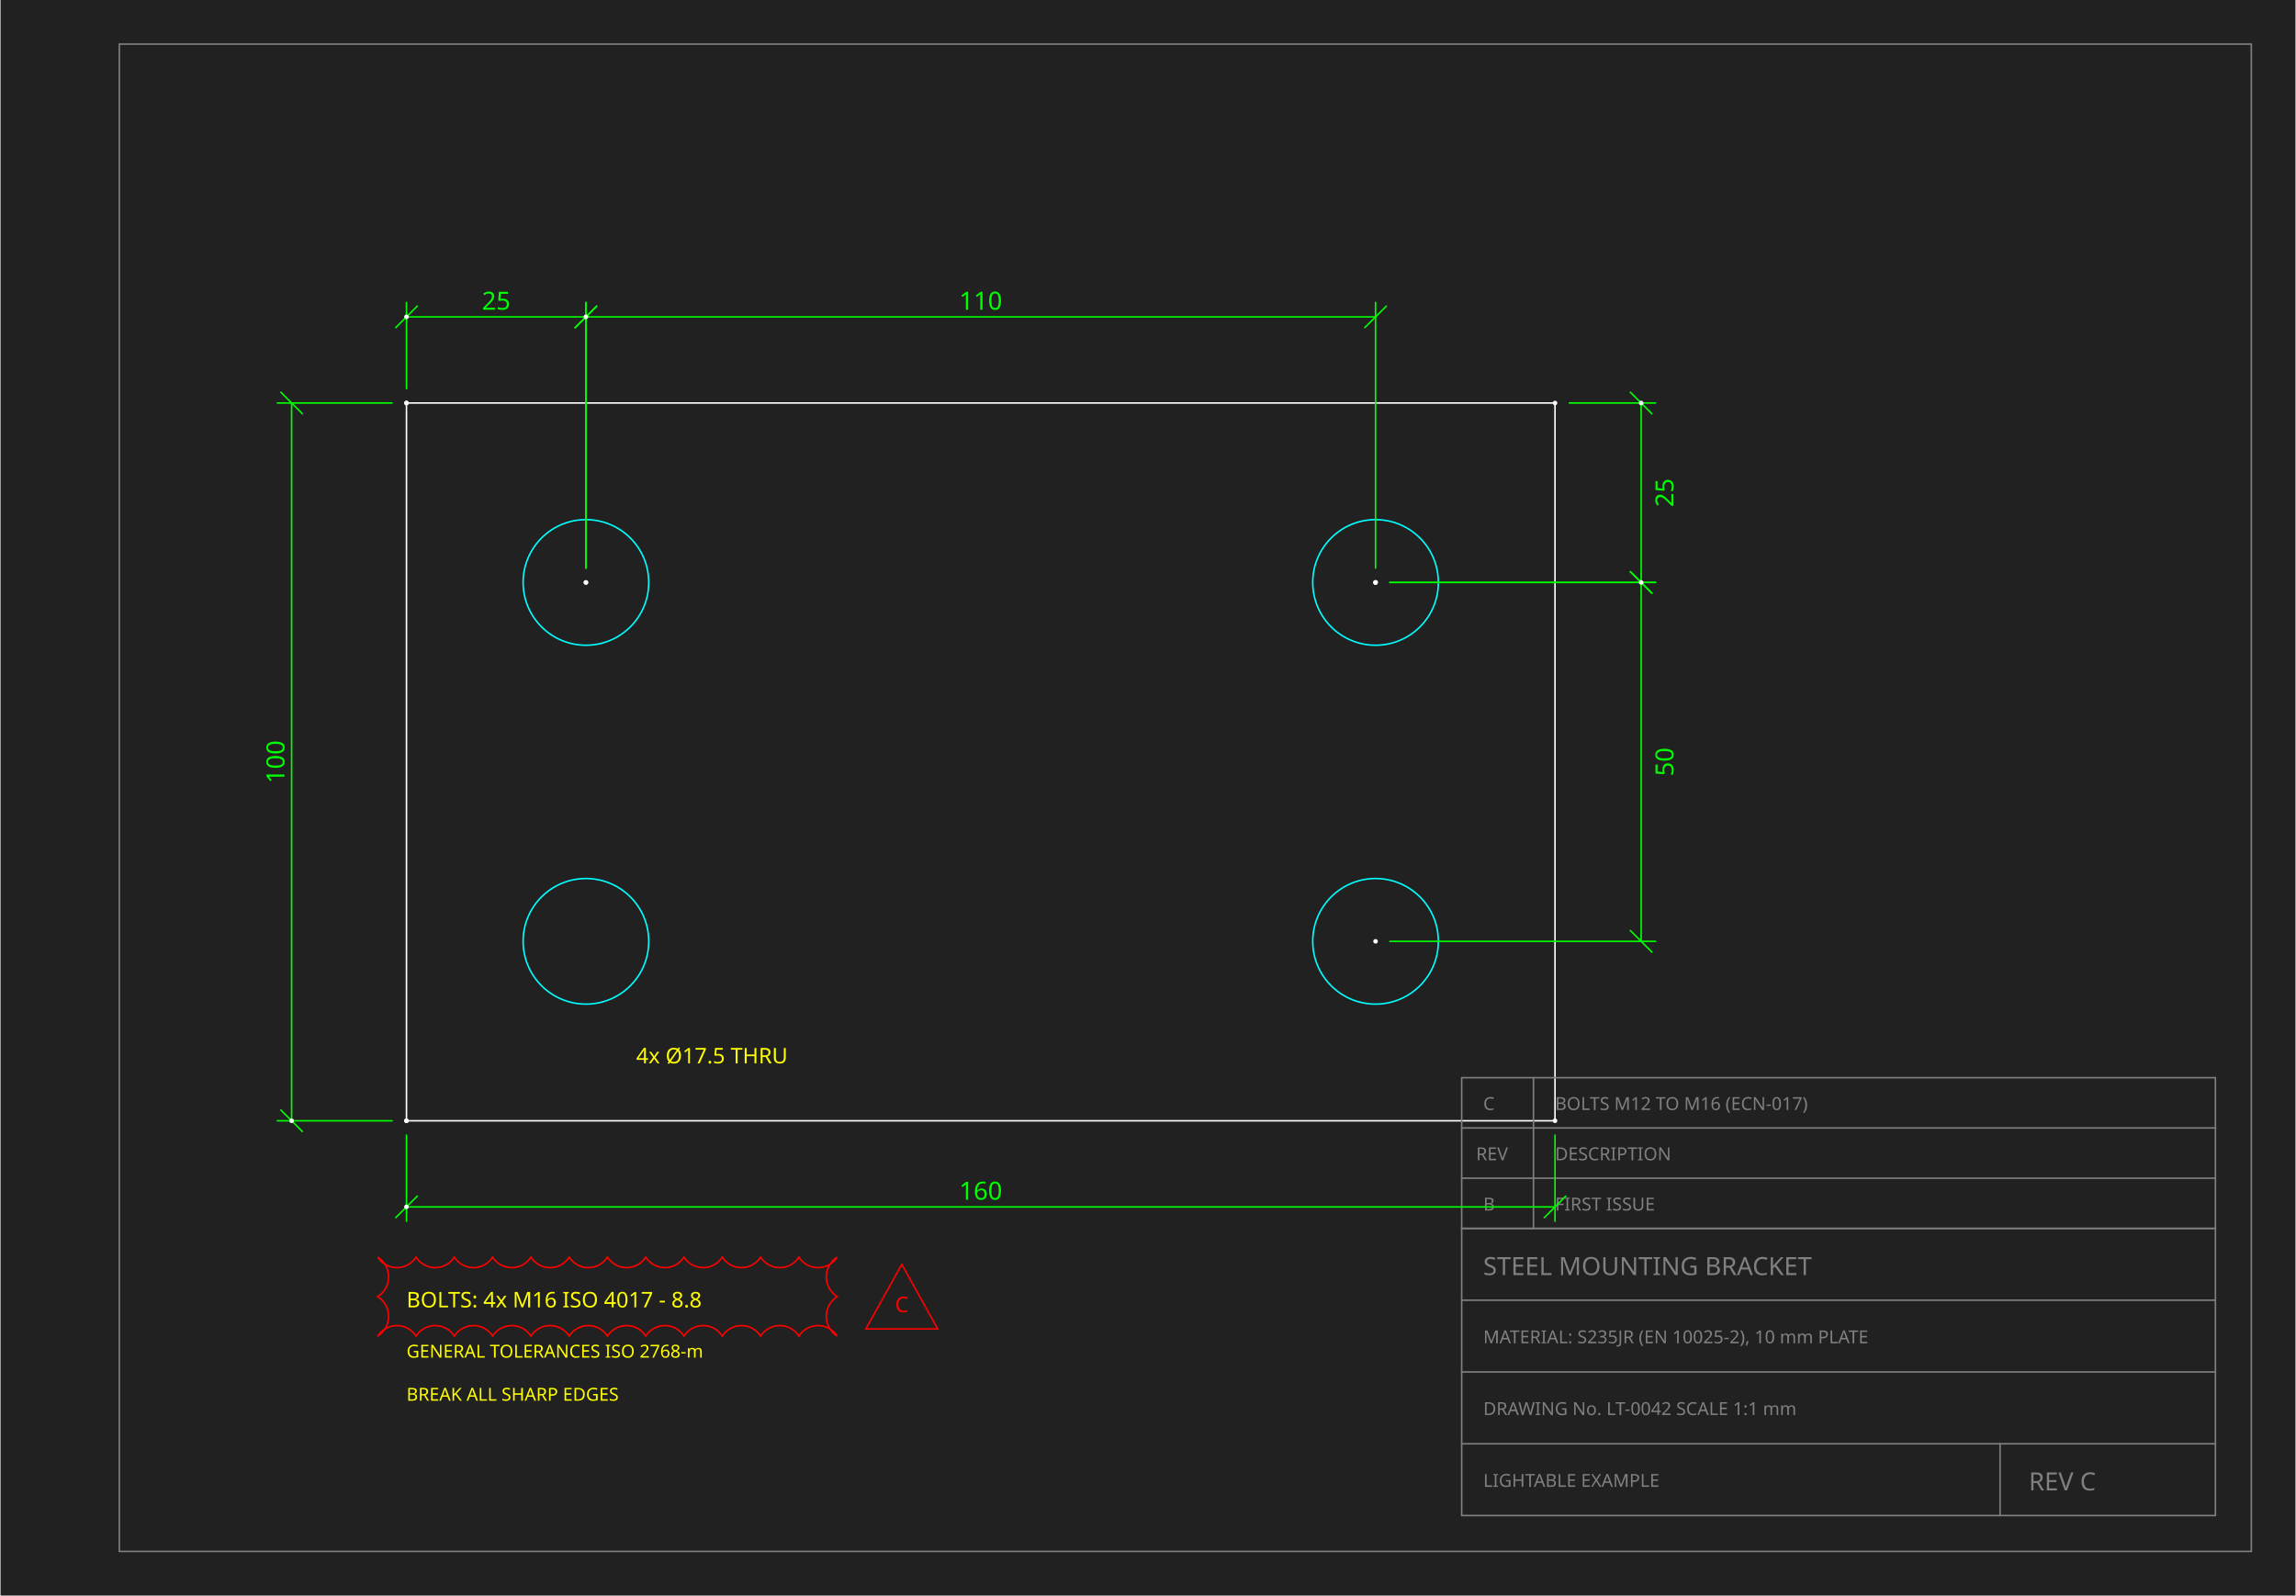
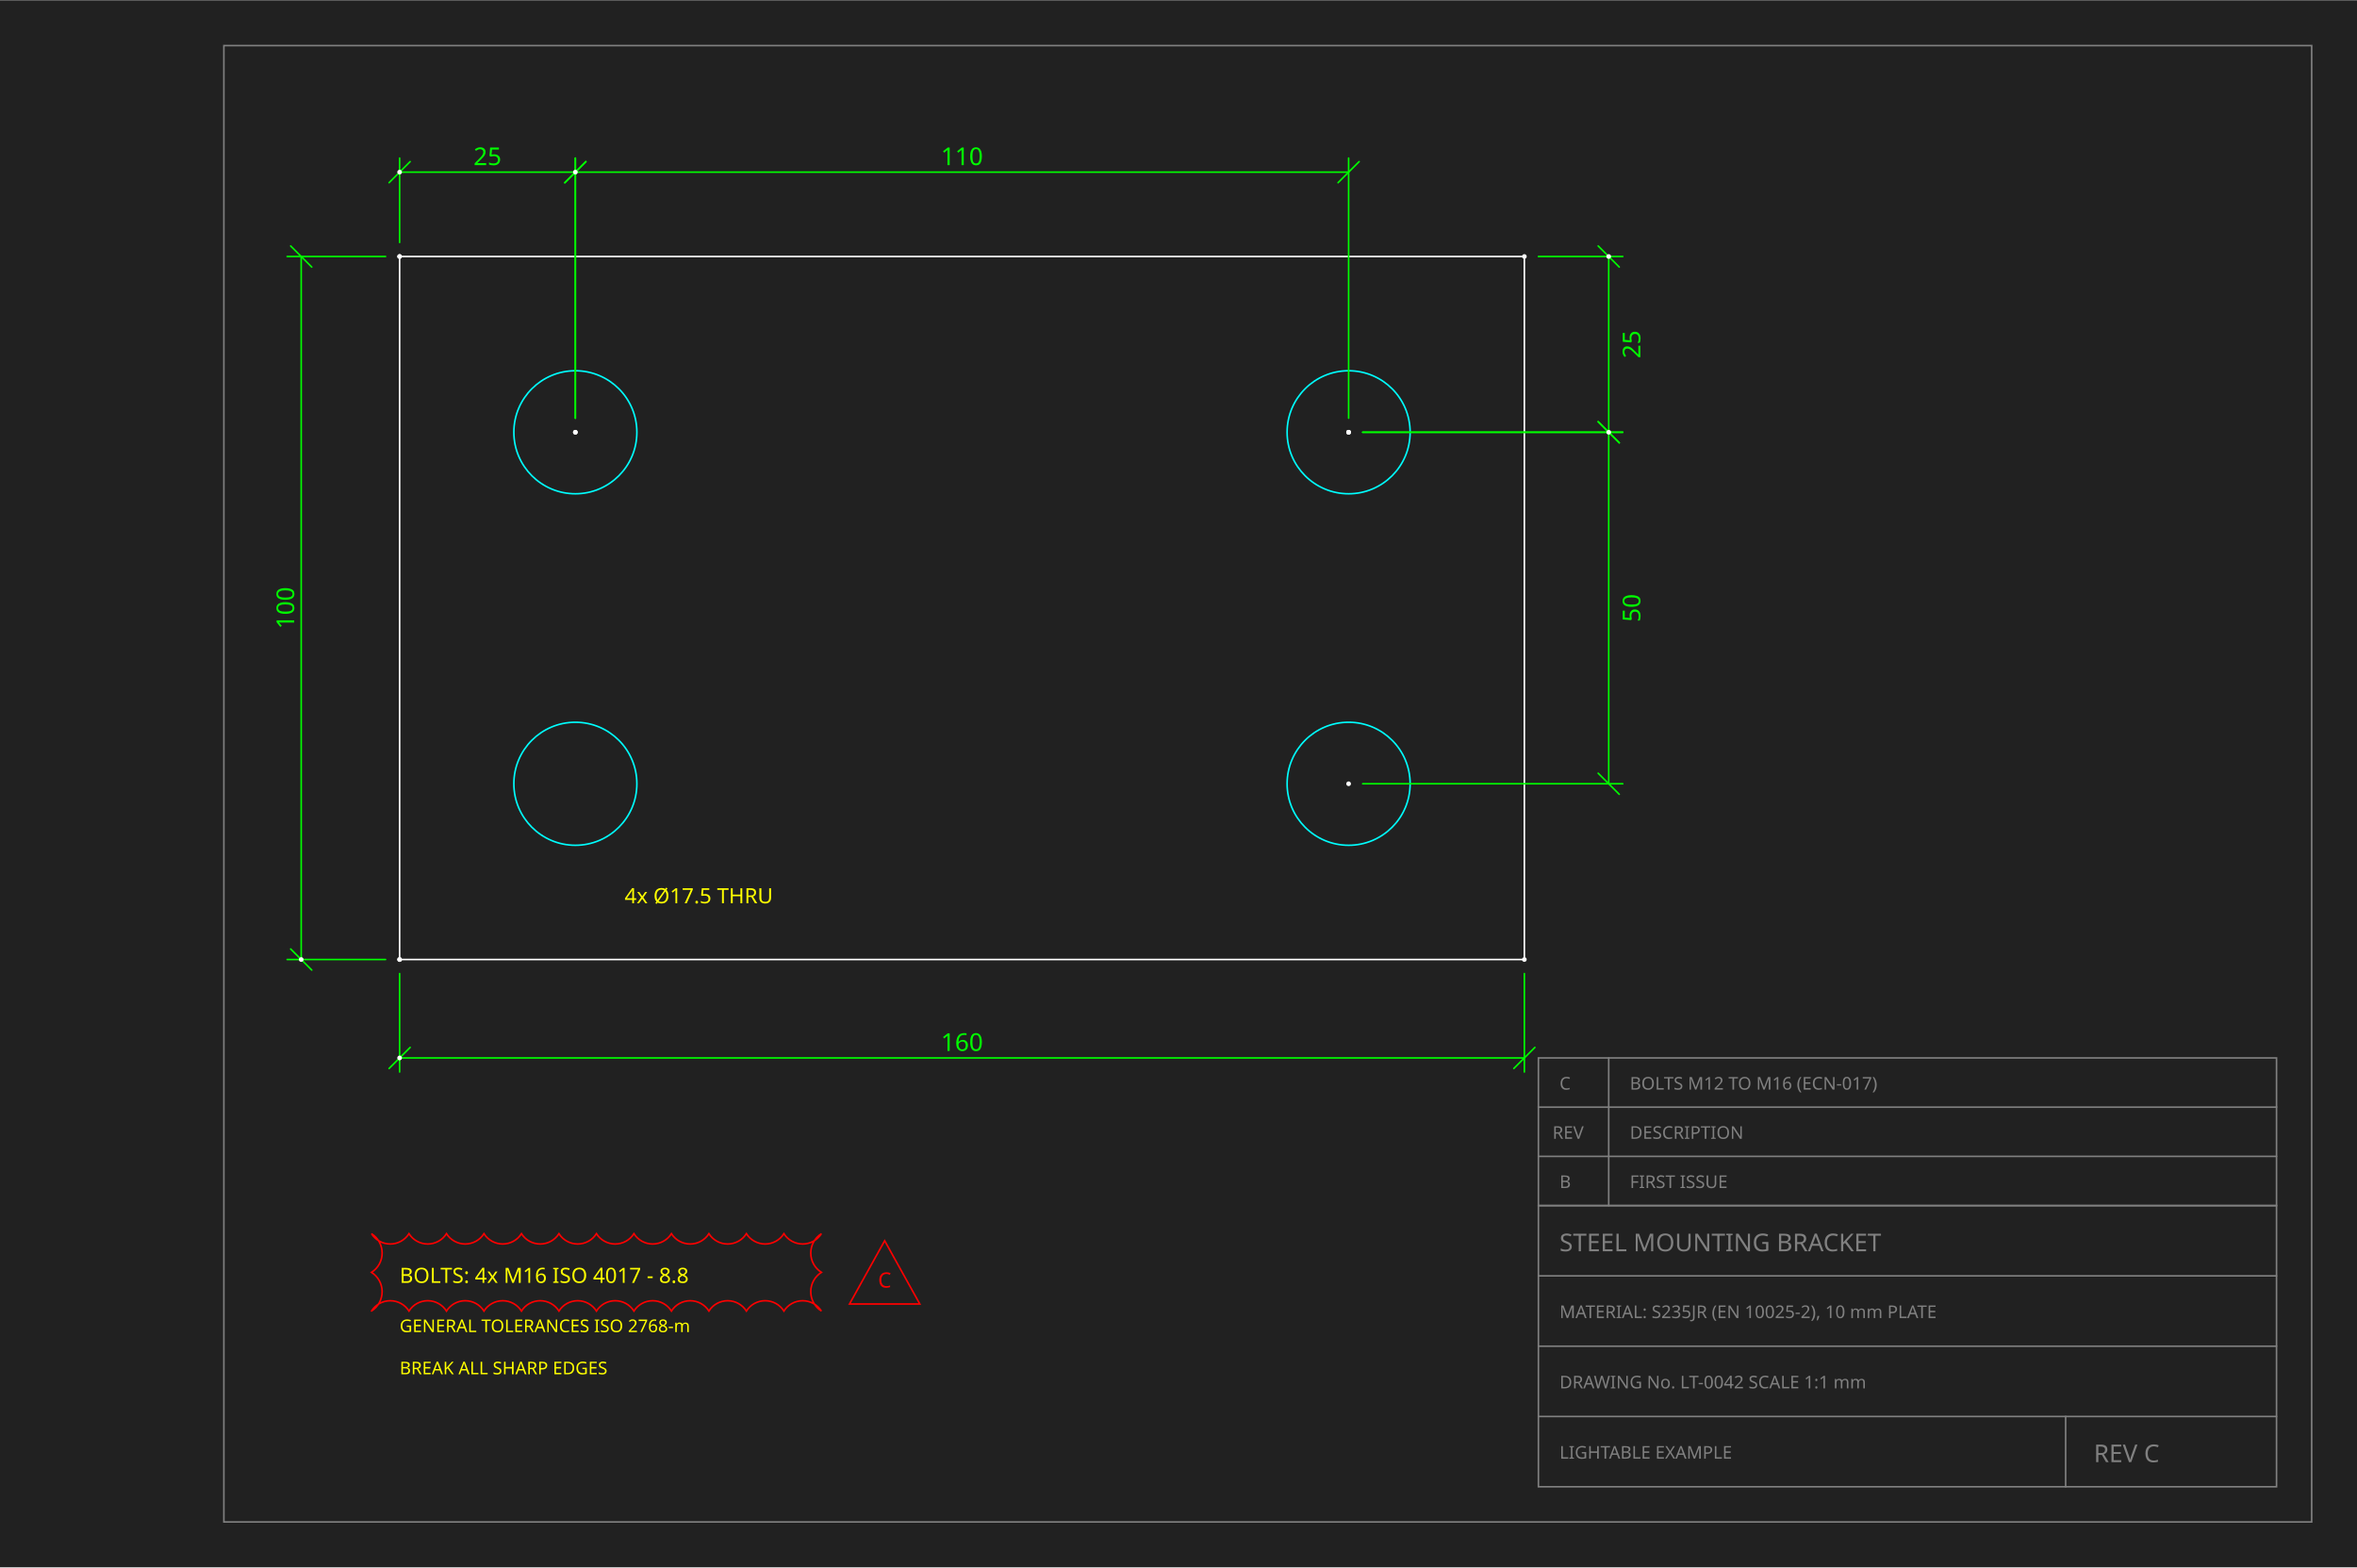
- <svg xmlns="http://www.w3.org/2000/svg" viewBox="-16.548 -216.148 319.696 222.296" width="800" height="556">
-   <rect x="-16.548" y="-216.148" width="319.696" height="222.296" fill="#212121" />
-   <g transform="scale(1 -1)" fill="none" stroke-width="0.213" stroke-linecap="round">
+ <svg xmlns="http://www.w3.org/2000/svg" viewBox="-31.848 -216.448 335.296 222.896" width="800" height="532">
+   <rect x="-31.848" y="-216.448" width="335.296" height="222.896" fill="#212121" />
+   <g transform="scale(1 -1)" fill="none" stroke-width="0.224" stroke-linecap="round">
    <g data-layer="BORDER">
      <path d="M0 0L297 0L297 210L0 210Z" stroke="#808080" />
    </g>
    <g data-layer="TITLE">
      <path d="M187 5L292 5L292 45L187 45Z" stroke="#808080" />
      <path d="M187 15L292 15" stroke="#808080" />
      <path d="M187 25L292 25" stroke="#808080" />
      <path d="M187 35L292 35" stroke="#808080" />
      <path d="M262 5L262 15" stroke="#808080" />
      <text transform="translate(190 38.5) rotate(0) scale(1 -1) skewX(0)" font-size="3.5" font-family="sans-serif" text-anchor="start" dominant-baseline="alphabetic" fill="#808080" stroke="none">STEEL MOUNTING BRACKET</text>
      <text transform="translate(190 29) rotate(0) scale(1 -1) skewX(0)" font-size="2.5" font-family="sans-serif" text-anchor="start" dominant-baseline="alphabetic" fill="#808080" stroke="none">MATERIAL: S235JR (EN 10025-2), 10 mm PLATE</text>
      <text transform="translate(190 19) rotate(0) scale(1 -1) skewX(0)" font-size="2.5" font-family="sans-serif" text-anchor="start" dominant-baseline="alphabetic" fill="#808080" stroke="none">DRAWING No. LT-0042    SCALE 1:1    mm</text>
      <text transform="translate(190 9) rotate(0) scale(1 -1) skewX(0)" font-size="2.5" font-family="sans-serif" text-anchor="start" dominant-baseline="alphabetic" fill="#808080" stroke="none">LIGHTABLE EXAMPLE</text>
      <text transform="translate(266 8.5) rotate(0) scale(1 -1) skewX(0)" font-size="3.5" font-family="sans-serif" text-anchor="start" dominant-baseline="alphabetic" fill="#808080" stroke="none">REV C</text>
      <path d="M187 45L292 45L292 59L187 59Z" stroke="#808080" />
      <path d="M187 52L292 52" stroke="#808080" />
      <path d="M197 45L197 59" stroke="#808080" />
      <text transform="translate(189 54.5) rotate(0) scale(1 -1) skewX(0)" font-size="2.5" font-family="sans-serif" text-anchor="start" dominant-baseline="alphabetic" fill="#808080" stroke="none">REV</text>
      <text transform="translate(200 54.5) rotate(0) scale(1 -1) skewX(0)" font-size="2.5" font-family="sans-serif" text-anchor="start" dominant-baseline="alphabetic" fill="#808080" stroke="none">DESCRIPTION</text>
      <text transform="translate(190 47.5) rotate(0) scale(1 -1) skewX(0)" font-size="2.5" font-family="sans-serif" text-anchor="start" dominant-baseline="alphabetic" fill="#808080" stroke="none">B</text>
      <text transform="translate(200 47.5) rotate(0) scale(1 -1) skewX(0)" font-size="2.5" font-family="sans-serif" text-anchor="start" dominant-baseline="alphabetic" fill="#808080" stroke="none">FIRST ISSUE</text>
    </g>
    <g data-layer="OUTLINE">
-       <path d="M40 60L200 60L200 160L40 160Z" stroke="#ffffff" />
+       <path d="M25 80L185 80L185 180L25 180Z" stroke="#ffffff" />
    </g>
    <g data-layer="HOLES">
-       <path d="M73.75 85A8.75 8.75 0 0 1 56.25 85A8.75 8.75 0 0 1 73.75 85" stroke="#00ffff" />
-       <path d="M183.75 85A8.75 8.75 0 0 1 166.25 85A8.75 8.75 0 0 1 183.75 85" stroke="#00ffff" />
-       <path d="M183.75 135A8.75 8.75 0 0 1 166.25 135A8.75 8.75 0 0 1 183.75 135" stroke="#00ffff" />
-       <path d="M73.75 135A8.75 8.75 0 0 1 56.25 135A8.75 8.75 0 0 1 73.75 135" stroke="#00ffff" />
+       <path d="M58.75 105A8.75 8.75 0 0 1 41.25 105A8.75 8.75 0 0 1 58.75 105" stroke="#00ffff" />
+       <path d="M168.75 105A8.75 8.75 0 0 1 151.25 105A8.75 8.75 0 0 1 168.75 105" stroke="#00ffff" />
+       <path d="M168.75 155A8.75 8.75 0 0 1 151.25 155A8.75 8.75 0 0 1 168.75 155" stroke="#00ffff" />
+       <path d="M58.75 155A8.75 8.75 0 0 1 41.25 155A8.75 8.75 0 0 1 58.75 155" stroke="#00ffff" />
    </g>
    <g data-layer="NOTES">
-       <text transform="translate(72 68) rotate(0) scale(1 -1) skewX(0)" font-size="3" font-family="sans-serif" text-anchor="start" dominant-baseline="alphabetic" fill="#ffff00" stroke="none">4x Ø17.5 THRU</text>
-       <text transform="translate(40 34) rotate(0) scale(1 -1) skewX(0)" font-size="3" font-family="sans-serif" text-anchor="start" dominant-baseline="alphabetic" fill="#ffff00" stroke="none">BOLTS: 4x M16 ISO 4017 - 8.8</text>
-       <text transform="translate(40 27) rotate(0) scale(1 -1) skewX(0)" font-size="2.5" font-family="sans-serif" text-anchor="start" dominant-baseline="alphabetic" fill="#ffff00" stroke="none">GENERAL TOLERANCES ISO 2768-m</text>
-       <text transform="translate(40 21) rotate(0) scale(1 -1) skewX(0)" font-size="2.5" font-family="sans-serif" text-anchor="start" dominant-baseline="alphabetic" fill="#ffff00" stroke="none">BREAK ALL SHARP EDGES</text>
+       <text transform="translate(57 88) rotate(0) scale(1 -1) skewX(0)" font-size="3" font-family="sans-serif" text-anchor="start" dominant-baseline="alphabetic" fill="#ffff00" stroke="none">4x Ø17.5 THRU</text>
+       <text transform="translate(25 34) rotate(0) scale(1 -1) skewX(0)" font-size="3" font-family="sans-serif" text-anchor="start" dominant-baseline="alphabetic" fill="#ffff00" stroke="none">BOLTS: 4x M16 ISO 4017 - 8.8</text>
+       <text transform="translate(25 27) rotate(0) scale(1 -1) skewX(0)" font-size="2.5" font-family="sans-serif" text-anchor="start" dominant-baseline="alphabetic" fill="#ffff00" stroke="none">GENERAL TOLERANCES ISO 2768-m</text>
+       <text transform="translate(25 21) rotate(0) scale(1 -1) skewX(0)" font-size="2.5" font-family="sans-serif" text-anchor="start" dominant-baseline="alphabetic" fill="#ffff00" stroke="none">BREAK ALL SHARP EDGES</text>
    </g>
    <g data-layer="DIMS">
-       <path d="M40 58L40 46" stroke="#00ff00" />
-       <path d="M200 58L200 46" stroke="#00ff00" />
-       <path d="M41.5 49.5L38.5 46.5" stroke="#00ff00" />
-       <path d="M198.5 46.5L201.5 49.5" stroke="#00ff00" />
-       <path d="M40 48L200 48" stroke="#00ff00" />
-       <text transform="translate(120 49) rotate(0) scale(1 -1) skewX(0)" font-size="3.5" font-family="sans-serif" text-anchor="middle" dominant-baseline="alphabetic" fill="#00ff00" stroke="none">160</text>
+       <path d="M25 78L25 64" stroke="#00ff00" />
+       <path d="M185 78L185 64" stroke="#00ff00" />
+       <path d="M26.5 67.5L23.5 64.5" stroke="#00ff00" />
+       <path d="M183.5 64.5L186.5 67.5" stroke="#00ff00" />
+       <path d="M25 66L185 66" stroke="#00ff00" />
+       <text transform="translate(105 67) rotate(0) scale(1 -1) skewX(0)" font-size="3.5" font-family="sans-serif" text-anchor="middle" dominant-baseline="alphabetic" fill="#00ff00" stroke="none">160</text>
    </g>
    <g data-layer="Defpoints">
-       <circle cx="40" cy="48" r="0.32" fill="#ffffff" />
-       <circle cx="40" cy="60" r="0.32" fill="#ffffff" />
-       <circle cx="200" cy="60" r="0.32" fill="#ffffff" />
+       <circle cx="25" cy="66" r="0.335" fill="#ffffff" />
+       <circle cx="25" cy="80" r="0.335" fill="#ffffff" />
+       <circle cx="185" cy="80" r="0.335" fill="#ffffff" />
    </g>
    <g data-layer="DIMS">
-       <path d="M38 60L22 60" stroke="#00ff00" />
-       <path d="M38 160L22 160" stroke="#00ff00" />
-       <path d="M22.5 61.5L25.5 58.5" stroke="#00ff00" />
-       <path d="M25.5 158.5L22.5 161.5" stroke="#00ff00" />
-       <path d="M24 60L24 160" stroke="#00ff00" />
-       <text transform="translate(23 110) rotate(90) scale(1 -1) skewX(0)" font-size="3.5" font-family="sans-serif" text-anchor="middle" dominant-baseline="alphabetic" fill="#00ff00" stroke="none">100</text>
+       <path d="M23 80L9 80" stroke="#00ff00" />
+       <path d="M23 180L9 180" stroke="#00ff00" />
+       <path d="M9.5 81.5L12.5 78.5" stroke="#00ff00" />
+       <path d="M12.5 178.5L9.5 181.5" stroke="#00ff00" />
+       <path d="M11 80L11 180" stroke="#00ff00" />
+       <text transform="translate(10 130) rotate(90) scale(1 -1) skewX(0)" font-size="3.5" font-family="sans-serif" text-anchor="middle" dominant-baseline="alphabetic" fill="#00ff00" stroke="none">100</text>
    </g>
    <g data-layer="Defpoints">
-       <circle cx="24" cy="60" r="0.32" fill="#ffffff" />
-       <circle cx="40" cy="60" r="0.32" fill="#ffffff" />
-       <circle cx="40" cy="160" r="0.32" fill="#ffffff" />
+       <circle cx="11" cy="80" r="0.335" fill="#ffffff" />
+       <circle cx="25" cy="80" r="0.335" fill="#ffffff" />
+       <circle cx="25" cy="180" r="0.335" fill="#ffffff" />
    </g>
    <g data-layer="DIMS">
-       <path d="M40 162L40 174" stroke="#00ff00" />
-       <path d="M65 137L65 174" stroke="#00ff00" />
-       <path d="M41.5 173.5L38.5 170.5" stroke="#00ff00" />
-       <path d="M63.5 170.5L66.5 173.5" stroke="#00ff00" />
-       <path d="M40 172L65 172" stroke="#00ff00" />
-       <text transform="translate(52.5 173) rotate(0) scale(1 -1) skewX(0)" font-size="3.5" font-family="sans-serif" text-anchor="middle" dominant-baseline="alphabetic" fill="#00ff00" stroke="none">25</text>
+       <path d="M25 182L25 194" stroke="#00ff00" />
+       <path d="M50 157L50 194" stroke="#00ff00" />
+       <path d="M26.5 193.5L23.5 190.5" stroke="#00ff00" />
+       <path d="M48.5 190.5L51.5 193.5" stroke="#00ff00" />
+       <path d="M25 192L50 192" stroke="#00ff00" />
+       <text transform="translate(37.5 193) rotate(0) scale(1 -1) skewX(0)" font-size="3.5" font-family="sans-serif" text-anchor="middle" dominant-baseline="alphabetic" fill="#00ff00" stroke="none">25</text>
    </g>
    <g data-layer="Defpoints">
-       <circle cx="40" cy="172" r="0.32" fill="#ffffff" />
-       <circle cx="40" cy="160" r="0.32" fill="#ffffff" />
-       <circle cx="65" cy="135" r="0.32" fill="#ffffff" />
+       <circle cx="25" cy="192" r="0.335" fill="#ffffff" />
+       <circle cx="25" cy="180" r="0.335" fill="#ffffff" />
+       <circle cx="50" cy="155" r="0.335" fill="#ffffff" />
    </g>
    <g data-layer="DIMS">
-       <path d="M65 137L65 174" stroke="#00ff00" />
-       <path d="M175 137L175 174" stroke="#00ff00" />
-       <path d="M66.5 173.5L63.5 170.5" stroke="#00ff00" />
-       <path d="M173.5 170.5L176.5 173.5" stroke="#00ff00" />
-       <path d="M65 172L175 172" stroke="#00ff00" />
-       <text transform="translate(120 173) rotate(0) scale(1 -1) skewX(0)" font-size="3.5" font-family="sans-serif" text-anchor="middle" dominant-baseline="alphabetic" fill="#00ff00" stroke="none">110</text>
+       <path d="M50 157L50 194" stroke="#00ff00" />
+       <path d="M160 157L160 194" stroke="#00ff00" />
+       <path d="M51.5 193.5L48.5 190.5" stroke="#00ff00" />
+       <path d="M158.5 190.5L161.5 193.5" stroke="#00ff00" />
+       <path d="M50 192L160 192" stroke="#00ff00" />
+       <text transform="translate(105 193) rotate(0) scale(1 -1) skewX(0)" font-size="3.5" font-family="sans-serif" text-anchor="middle" dominant-baseline="alphabetic" fill="#00ff00" stroke="none">110</text>
    </g>
    <g data-layer="Defpoints">
-       <circle cx="65" cy="172" r="0.32" fill="#ffffff" />
-       <circle cx="65" cy="135" r="0.32" fill="#ffffff" />
-       <circle cx="175" cy="135" r="0.32" fill="#ffffff" />
+       <circle cx="50" cy="192" r="0.335" fill="#ffffff" />
+       <circle cx="50" cy="155" r="0.335" fill="#ffffff" />
+       <circle cx="160" cy="155" r="0.335" fill="#ffffff" />
    </g>
    <g data-layer="DIMS">
-       <path d="M202 160L214 160" stroke="#00ff00" />
-       <path d="M177 135L214 135" stroke="#00ff00" />
-       <path d="M210.5 161.5L213.5 158.5" stroke="#00ff00" />
-       <path d="M213.5 133.5L210.5 136.5" stroke="#00ff00" />
-       <path d="M212 160L212 135" stroke="#00ff00" />
-       <text transform="translate(216.5 147.5) rotate(90) scale(1 -1) skewX(0)" font-size="3.5" font-family="sans-serif" text-anchor="middle" dominant-baseline="alphabetic" fill="#00ff00" stroke="none">25</text>
+       <path d="M187 180L199 180" stroke="#00ff00" />
+       <path d="M162 155L199 155" stroke="#00ff00" />
+       <path d="M195.5 181.5L198.5 178.5" stroke="#00ff00" />
+       <path d="M198.5 153.5L195.5 156.5" stroke="#00ff00" />
+       <path d="M197 180L197 155" stroke="#00ff00" />
+       <text transform="translate(201.5 167.5) rotate(90) scale(1 -1) skewX(0)" font-size="3.5" font-family="sans-serif" text-anchor="middle" dominant-baseline="alphabetic" fill="#00ff00" stroke="none">25</text>
    </g>
    <g data-layer="Defpoints">
-       <circle cx="212" cy="160" r="0.32" fill="#ffffff" />
-       <circle cx="200" cy="160" r="0.32" fill="#ffffff" />
-       <circle cx="175" cy="135" r="0.32" fill="#ffffff" />
+       <circle cx="197" cy="180" r="0.335" fill="#ffffff" />
+       <circle cx="185" cy="180" r="0.335" fill="#ffffff" />
+       <circle cx="160" cy="155" r="0.335" fill="#ffffff" />
    </g>
    <g data-layer="DIMS">
-       <path d="M177 135L214 135" stroke="#00ff00" />
-       <path d="M177 85L214 85" stroke="#00ff00" />
-       <path d="M210.5 136.5L213.5 133.5" stroke="#00ff00" />
-       <path d="M213.5 83.5L210.5 86.5" stroke="#00ff00" />
-       <path d="M212 135L212 85" stroke="#00ff00" />
-       <text transform="translate(216.5 110) rotate(90) scale(1 -1) skewX(0)" font-size="3.5" font-family="sans-serif" text-anchor="middle" dominant-baseline="alphabetic" fill="#00ff00" stroke="none">50</text>
+       <path d="M162 155L199 155" stroke="#00ff00" />
+       <path d="M162 105L199 105" stroke="#00ff00" />
+       <path d="M195.5 156.5L198.5 153.5" stroke="#00ff00" />
+       <path d="M198.5 103.5L195.5 106.5" stroke="#00ff00" />
+       <path d="M197 155L197 105" stroke="#00ff00" />
+       <text transform="translate(201.5 130) rotate(90) scale(1 -1) skewX(0)" font-size="3.5" font-family="sans-serif" text-anchor="middle" dominant-baseline="alphabetic" fill="#00ff00" stroke="none">50</text>
    </g>
    <g data-layer="Defpoints">
-       <circle cx="212" cy="135" r="0.32" fill="#ffffff" />
-       <circle cx="175" cy="135" r="0.32" fill="#ffffff" />
-       <circle cx="175" cy="85" r="0.32" fill="#ffffff" />
+       <circle cx="197" cy="155" r="0.335" fill="#ffffff" />
+       <circle cx="160" cy="155" r="0.335" fill="#ffffff" />
+       <circle cx="160" cy="105" r="0.335" fill="#ffffff" />
    </g>
    <g data-layer="TITLE">
      <path d="M187 59L187 66L292 66L292 59" stroke="#808080" />
      <path d="M197 59L197 66" stroke="#808080" />
      <text transform="translate(190 61.5) rotate(0) scale(1 -1) skewX(0)" font-size="2.5" font-family="sans-serif" text-anchor="start" dominant-baseline="alphabetic" fill="#808080" stroke="none">C</text>
      <text transform="translate(200 61.5) rotate(0) scale(1 -1) skewX(0)" font-size="2.5" font-family="sans-serif" text-anchor="start" dominant-baseline="alphabetic" fill="#808080" stroke="none">BOLTS M12 TO M16 (ECN-017)</text>
    </g>
    <g data-layer="REVISION">
-       <path d="M36 30A3.158 3.158 0 0 0 41.333 30A3.158 3.158 0 0 0 46.667 30A3.158 3.158 0 0 0 52 30A3.158 3.158 0 0 0 57.333 30A3.158 3.158 0 0 0 62.667 30A3.158 3.158 0 0 0 68 30A3.158 3.158 0 0 0 73.333 30A3.158 3.158 0 0 0 78.667 30A3.158 3.158 0 0 0 84 30A3.158 3.158 0 0 0 89.333 30A3.158 3.158 0 0 0 94.667 30A3.158 3.158 0 0 0 100 30A3.256 3.256 0 0 0 100 35.5A3.256 3.256 0 0 0 100 41A3.158 3.158 0 0 0 94.667 41A3.158 3.158 0 0 0 89.333 41A3.158 3.158 0 0 0 84 41A3.158 3.158 0 0 0 78.667 41A3.158 3.158 0 0 0 73.333 41A3.158 3.158 0 0 0 68 41A3.158 3.158 0 0 0 62.667 41A3.158 3.158 0 0 0 57.333 41A3.158 3.158 0 0 0 52 41A3.158 3.158 0 0 0 46.667 41A3.158 3.158 0 0 0 41.333 41A3.158 3.158 0 0 0 36 41A3.256 3.256 0 0 0 36 35.5A3.256 3.256 0 0 0 36 30" stroke="#ff0000" />
-       <path d="M104 31L114 31L109 40Z" stroke="#ff0000" />
-       <text transform="translate(109 34.5) rotate(0) scale(1 -1) skewX(0)" font-size="3" font-family="sans-serif" text-anchor="middle" dominant-baseline="central" fill="#ff0000" stroke="none">C</text>
+       <path d="M21 30A3.158 3.158 0 0 0 26.333 30A3.158 3.158 0 0 0 31.667 30A3.158 3.158 0 0 0 37 30A3.158 3.158 0 0 0 42.333 30A3.158 3.158 0 0 0 47.667 30A3.158 3.158 0 0 0 53 30A3.158 3.158 0 0 0 58.333 30A3.158 3.158 0 0 0 63.667 30A3.158 3.158 0 0 0 69 30A3.158 3.158 0 0 0 74.333 30A3.158 3.158 0 0 0 79.667 30A3.158 3.158 0 0 0 85 30A3.256 3.256 0 0 0 85 35.5A3.256 3.256 0 0 0 85 41A3.158 3.158 0 0 0 79.667 41A3.158 3.158 0 0 0 74.333 41A3.158 3.158 0 0 0 69 41A3.158 3.158 0 0 0 63.667 41A3.158 3.158 0 0 0 58.333 41A3.158 3.158 0 0 0 53 41A3.158 3.158 0 0 0 47.667 41A3.158 3.158 0 0 0 42.333 41A3.158 3.158 0 0 0 37 41A3.158 3.158 0 0 0 31.667 41A3.158 3.158 0 0 0 26.333 41A3.158 3.158 0 0 0 21 41A3.256 3.256 0 0 0 21 35.5A3.256 3.256 0 0 0 21 30" stroke="#ff0000" />
+       <path d="M89 31L99 31L94 40Z" stroke="#ff0000" />
+       <text transform="translate(94 34.5) rotate(0) scale(1 -1) skewX(0)" font-size="3" font-family="sans-serif" text-anchor="middle" dominant-baseline="central" fill="#ff0000" stroke="none">C</text>
    </g>
  </g>
</svg>
